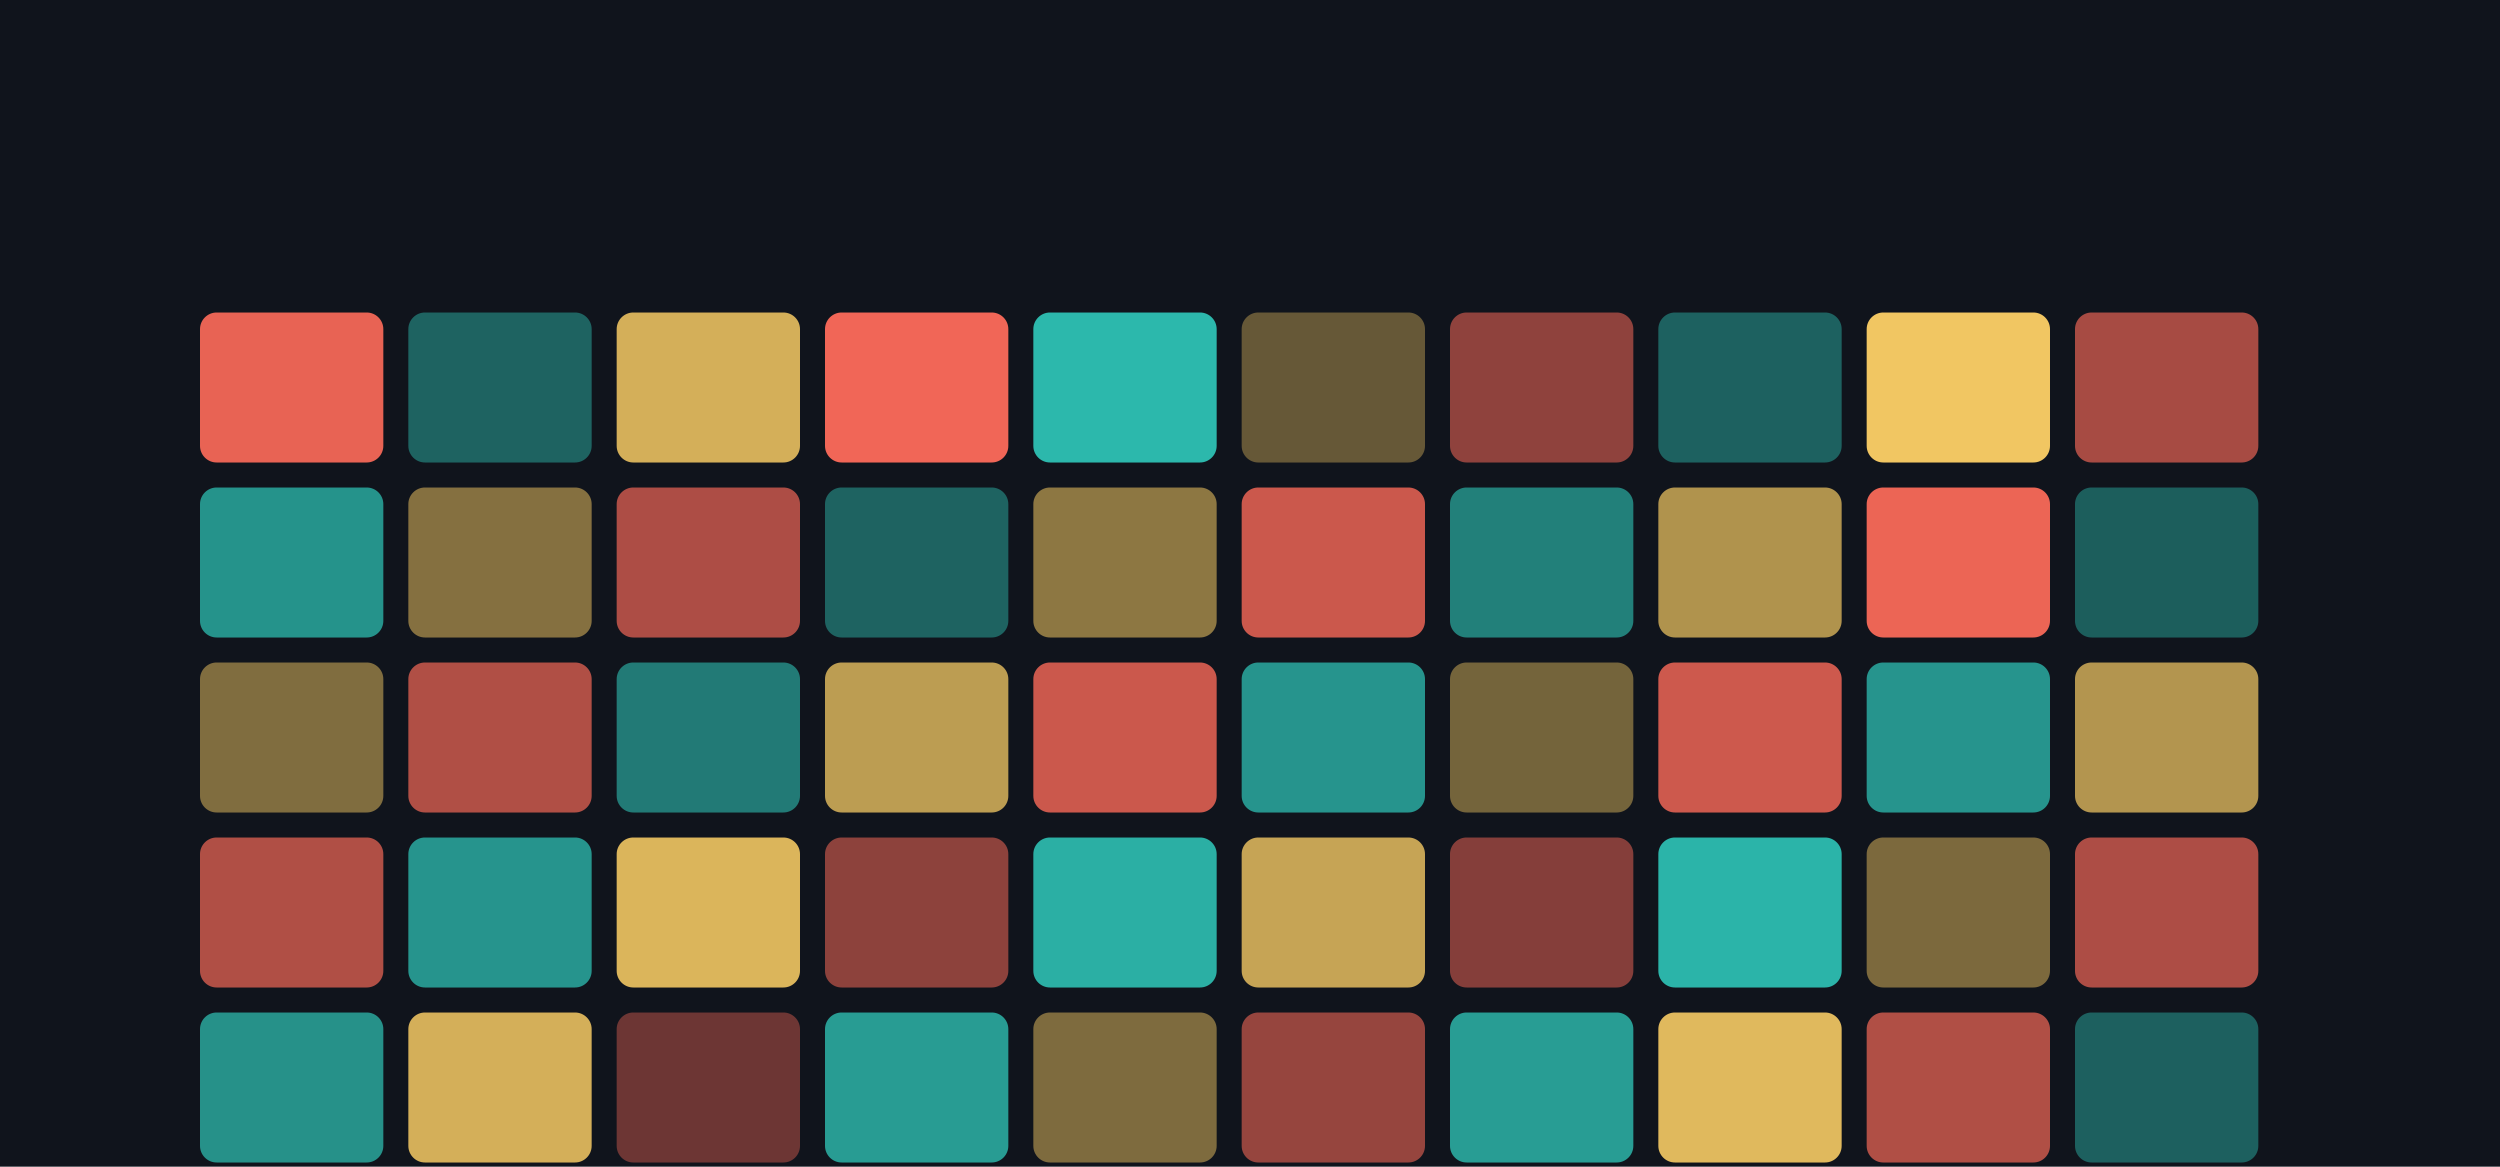
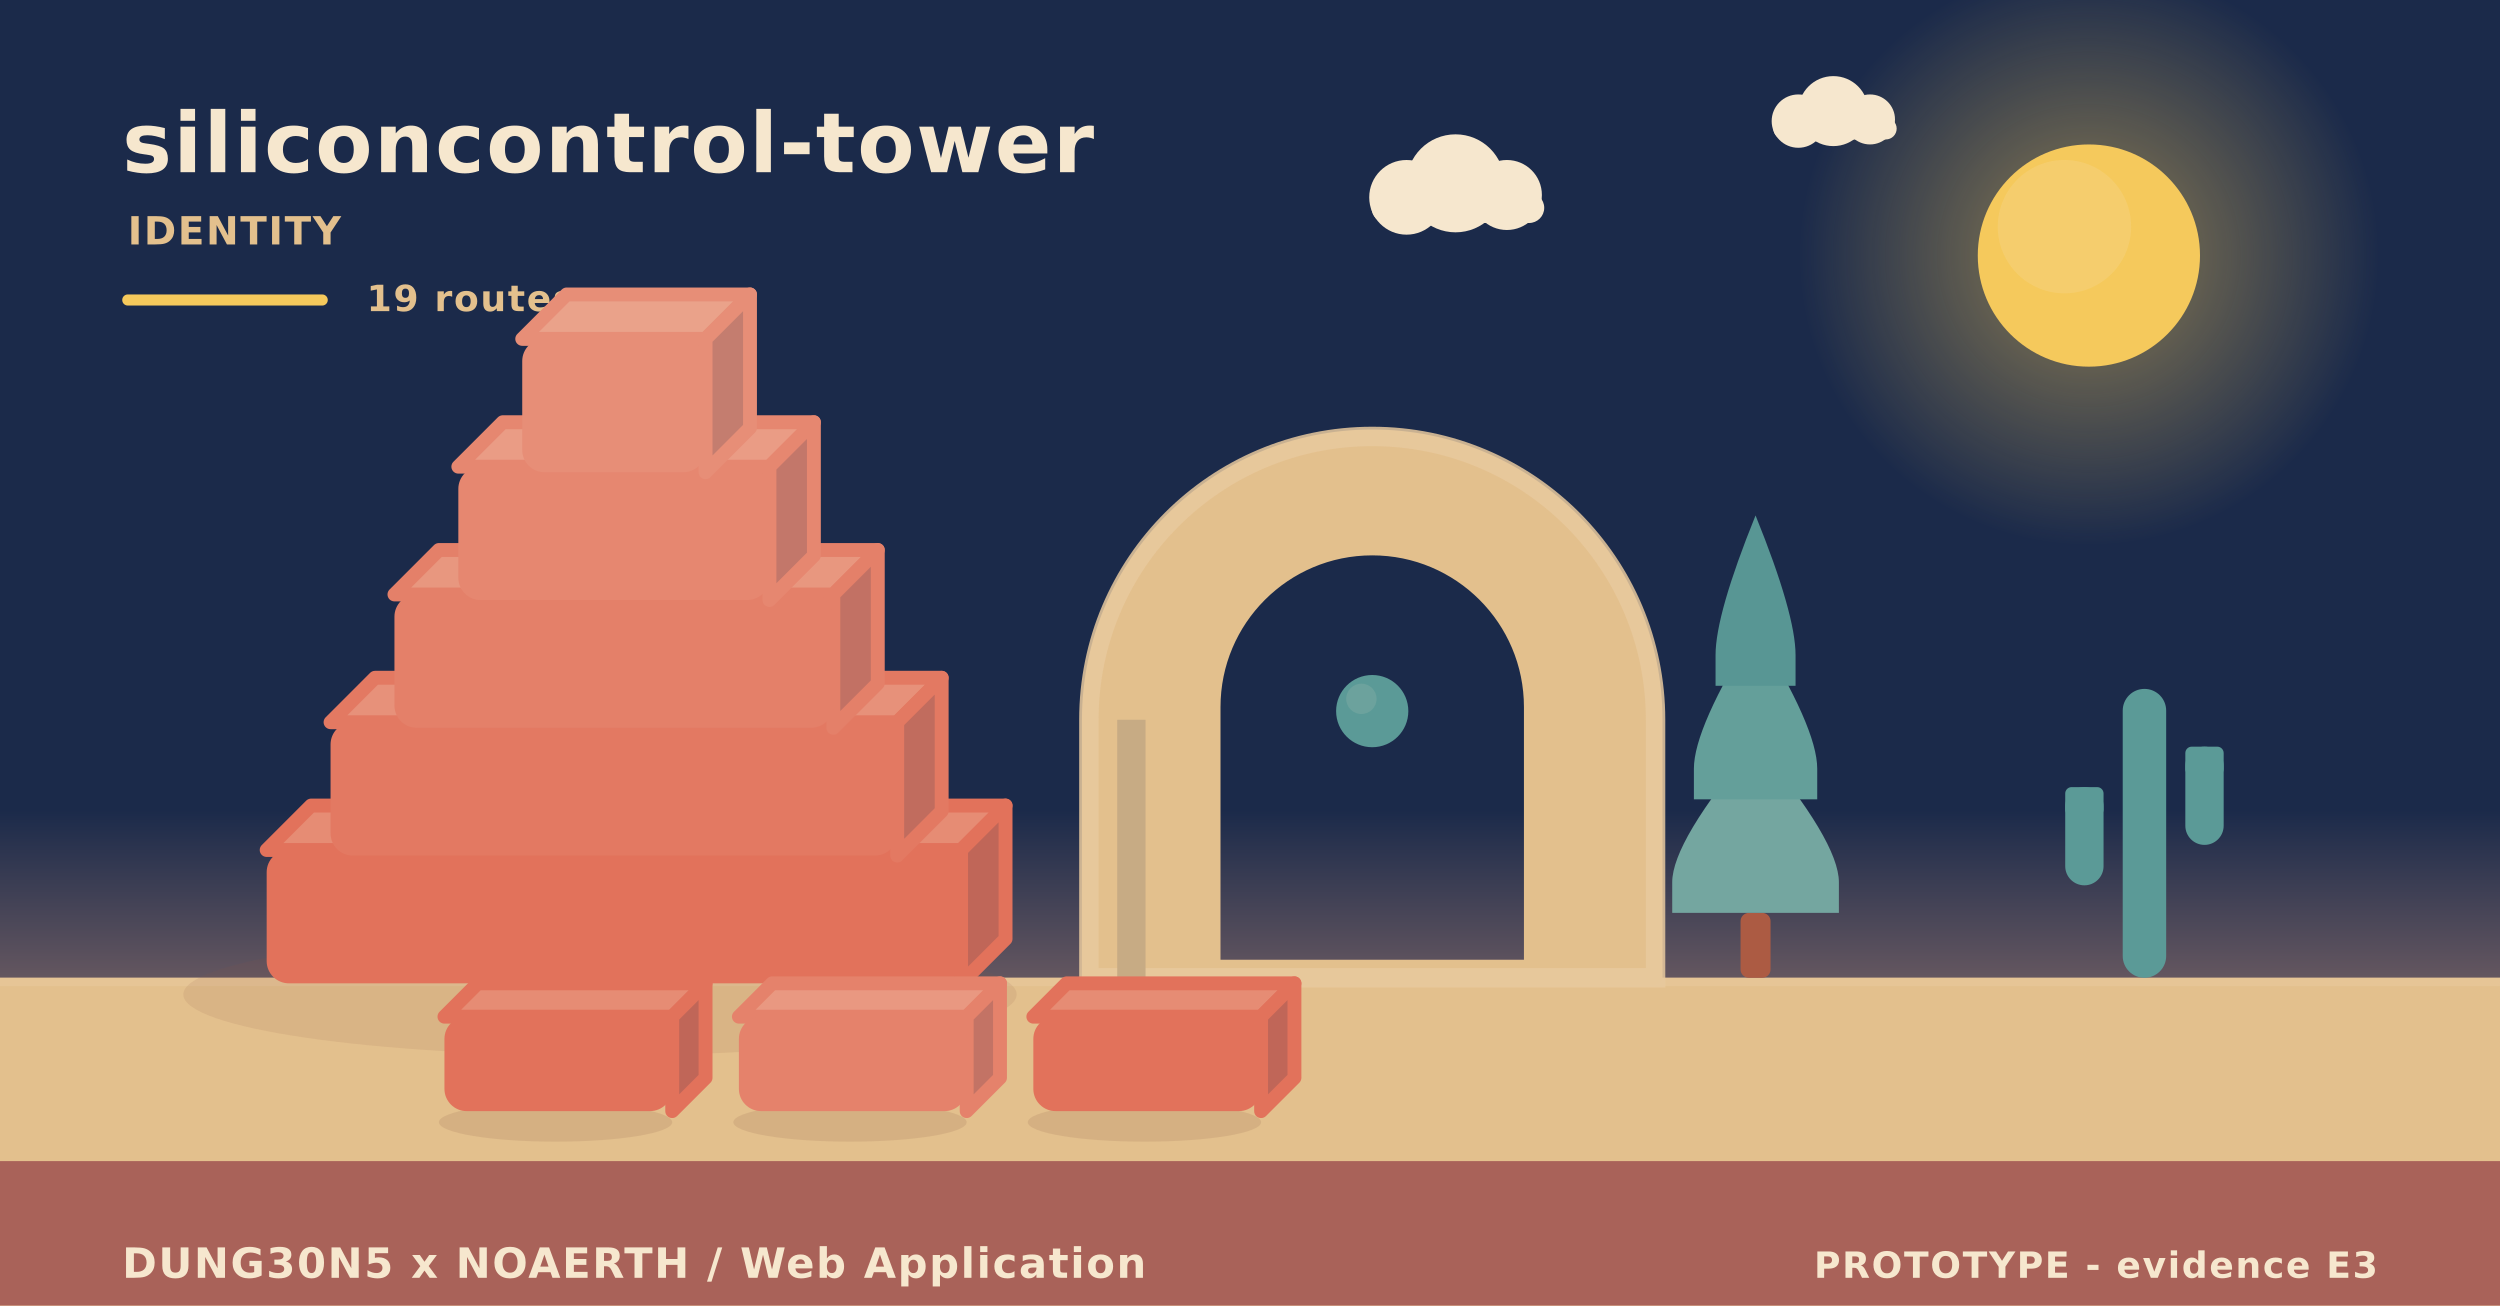
- <svg xmlns="http://www.w3.org/2000/svg" viewBox="0 0 1200 560" width="1200" height="560" role="img" aria-label="siliconcontrol-tower hero">
-   <rect width="1200" height="560" fill="#10141c" />
-   <defs>
-     <linearGradient id="gh" x1="0" y1="0" x2="1" y2="1">
-       <stop offset="0%" stop-color="#ff6b5a" />
-       <stop offset="100%" stop-color="#2ec4b6" />
-     </linearGradient>
-   </defs>
-   <rect x="96.00" y="150.00" width="88.00" height="72.00" rx="8.00" fill="#ff6b5a" opacity="0.90" />
-   <rect x="196.00" y="150.00" width="88.00" height="72.00" rx="8.00" fill="#2ec4b6" opacity="0.45" />
-   <rect x="296.00" y="150.00" width="88.00" height="72.00" rx="8.00" fill="#ffd166" opacity="0.82" />
-   <rect x="396.00" y="150.00" width="88.00" height="72.00" rx="8.00" fill="#ff6b5a" opacity="0.94" />
-   <rect x="496.00" y="150.00" width="88.00" height="72.00" rx="8.00" fill="#2ec4b6" opacity="0.93" />
-   <rect x="596.00" y="150.00" width="88.00" height="72.00" rx="8.00" fill="#ffd166" opacity="0.36" />
-   <rect x="696.00" y="150.00" width="88.00" height="72.00" rx="8.00" fill="#ff6b5a" opacity="0.53" />
-   <rect x="796.00" y="150.00" width="88.00" height="72.00" rx="8.00" fill="#2ec4b6" opacity="0.44" />
-   <rect x="896.00" y="150.00" width="88.00" height="72.00" rx="8.00" fill="#ffd166" opacity="0.94" />
-   <rect x="996.00" y="150.00" width="88.00" height="72.00" rx="8.00" fill="#ff6b5a" opacity="0.63" />
-   <rect x="96.00" y="234.00" width="88.00" height="72.00" rx="8.00" fill="#2ec4b6" opacity="0.72" />
-   <rect x="196.00" y="234.00" width="88.00" height="72.00" rx="8.00" fill="#ffd166" opacity="0.49" />
-   <rect x="296.00" y="234.00" width="88.00" height="72.00" rx="8.00" fill="#ff6b5a" opacity="0.66" />
-   <rect x="396.00" y="234.00" width="88.00" height="72.00" rx="8.00" fill="#2ec4b6" opacity="0.45" />
-   <rect x="496.00" y="234.00" width="88.00" height="72.00" rx="8.00" fill="#ffd166" opacity="0.52" />
-   <rect x="596.00" y="234.00" width="88.00" height="72.00" rx="8.00" fill="#ff6b5a" opacity="0.78" />
-   <rect x="696.00" y="234.00" width="88.00" height="72.00" rx="8.00" fill="#2ec4b6" opacity="0.61" />
-   <rect x="796.00" y="234.00" width="88.00" height="72.00" rx="8.00" fill="#ffd166" opacity="0.67" />
-   <rect x="896.00" y="234.00" width="88.00" height="72.00" rx="8.00" fill="#ff6b5a" opacity="0.92" />
-   <rect x="996.00" y="234.00" width="88.00" height="72.00" rx="8.00" fill="#2ec4b6" opacity="0.42" />
-   <rect x="96.00" y="318.00" width="88.00" height="72.00" rx="8.00" fill="#ffd166" opacity="0.47" />
-   <rect x="196.00" y="318.00" width="88.00" height="72.00" rx="8.00" fill="#ff6b5a" opacity="0.67" />
-   <rect x="296.00" y="318.00" width="88.00" height="72.00" rx="8.00" fill="#2ec4b6" opacity="0.58" />
-   <rect x="396.00" y="318.00" width="88.00" height="72.00" rx="8.00" fill="#ffd166" opacity="0.72" />
-   <rect x="496.00" y="318.00" width="88.00" height="72.00" rx="8.00" fill="#ff6b5a" opacity="0.78" />
-   <rect x="596.00" y="318.00" width="88.00" height="72.00" rx="8.00" fill="#2ec4b6" opacity="0.73" />
-   <rect x="696.00" y="318.00" width="88.00" height="72.00" rx="8.00" fill="#ffd166" opacity="0.42" />
-   <rect x="796.00" y="318.00" width="88.00" height="72.00" rx="8.00" fill="#ff6b5a" opacity="0.79" />
-   <rect x="896.00" y="318.00" width="88.00" height="72.00" rx="8.00" fill="#2ec4b6" opacity="0.73" />
-   <rect x="996.00" y="318.00" width="88.00" height="72.00" rx="8.00" fill="#ffd166" opacity="0.68" />
-   <rect x="96.00" y="402.00" width="88.00" height="72.00" rx="8.00" fill="#ff6b5a" opacity="0.67" />
-   <rect x="196.00" y="402.00" width="88.00" height="72.00" rx="8.00" fill="#2ec4b6" opacity="0.73" />
-   <rect x="296.00" y="402.00" width="88.00" height="72.00" rx="8.00" fill="#ffd166" opacity="0.85" />
-   <rect x="396.00" y="402.00" width="88.00" height="72.00" rx="8.00" fill="#ff6b5a" opacity="0.52" />
-   <rect x="496.00" y="402.00" width="88.00" height="72.00" rx="8.00" fill="#2ec4b6" opacity="0.88" />
-   <rect x="596.00" y="402.00" width="88.00" height="72.00" rx="8.00" fill="#ffd166" opacity="0.76" />
-   <rect x="696.00" y="402.00" width="88.00" height="72.00" rx="8.00" fill="#ff6b5a" opacity="0.49" />
-   <rect x="796.00" y="402.00" width="88.00" height="72.00" rx="8.00" fill="#2ec4b6" opacity="0.91" />
-   <rect x="896.00" y="402.00" width="88.00" height="72.00" rx="8.00" fill="#ffd166" opacity="0.45" />
-   <rect x="996.00" y="402.00" width="88.00" height="72.00" rx="8.00" fill="#ff6b5a" opacity="0.66" />
-   <rect x="96.00" y="486.00" width="88.00" height="72.00" rx="8.00" fill="#2ec4b6" opacity="0.71" />
-   <rect x="196.00" y="486.00" width="88.00" height="72.00" rx="8.00" fill="#ffd166" opacity="0.82" />
-   <rect x="296.00" y="486.00" width="88.00" height="72.00" rx="8.00" fill="#ff6b5a" opacity="0.39" />
-   <rect x="396.00" y="486.00" width="88.00" height="72.00" rx="8.00" fill="#2ec4b6" opacity="0.77" />
-   <rect x="496.00" y="486.00" width="88.00" height="72.00" rx="8.00" fill="#ffd166" opacity="0.46" />
-   <rect x="596.00" y="486.00" width="88.00" height="72.00" rx="8.00" fill="#ff6b5a" opacity="0.56" />
-   <rect x="696.00" y="486.00" width="88.00" height="72.00" rx="8.00" fill="#2ec4b6" opacity="0.78" />
-   <rect x="796.00" y="486.00" width="88.00" height="72.00" rx="8.00" fill="#ffd166" opacity="0.87" />
-   <rect x="896.00" y="486.00" width="88.00" height="72.00" rx="8.00" fill="#ff6b5a" opacity="0.67" />
-   <rect x="996.00" y="486.00" width="88.00" height="72.00" rx="8.00" fill="#2ec4b6" opacity="0.43" />
+ <svg xmlns="http://www.w3.org/2000/svg" width="900" height="470" viewBox="0 0 900 470" role="img" aria-label="siliconcontrol-tower - identity">
+   <linearGradient id="skyh" x1="0" y1="0" x2="0" y2="1">
+     <stop offset="0" stop-color="#1b2a4a" />
+     <stop offset="0.62" stop-color="#1b2a4a" />
+     <stop offset="1" stop-color="#f3ad8a" />
+   </linearGradient>
+   <rect width="900" height="470" fill="url(#skyh)" />
+   <radialGradient id="sunh">
+     <stop offset="0.35" stop-color="#f5c95c" stop-opacity="0.34" />
+     <stop offset="1" stop-color="#f5c95c" stop-opacity="0" />
+   </radialGradient>
+   <circle cx="752" cy="92" r="104" fill="url(#sunh)" />
+   <circle cx="752" cy="92" r="40" fill="#f5c95c" />
+   <circle cx="743.2" cy="81.6" r="24" fill="#f5d27e" opacity="0.5" />
+   <g>
+     <circle cx="524" cy="66" r="17.64" fill="#f6e7ce" />
+     <circle cx="506.36" cy="71.04" r="13.44" fill="#f6e7ce" />
+     <circle cx="542.48" cy="70.2" r="12.6" fill="#f6e7ce" />
+     <rect x="493.76" y="69.36" width="62.16" height="10.92" rx="5.46" fill="#f6e7ce" />
+   </g>
+   <g>
+     <circle cx="660" cy="40" r="12.6" fill="#f6e7ce" />
+     <circle cx="647.4" cy="43.6" r="9.6" fill="#f6e7ce" />
+     <circle cx="673.2" cy="43" r="9" fill="#f6e7ce" />
+     <rect x="638.4" y="42.4" width="44.4" height="7.8" rx="3.9" fill="#f6e7ce" />
+   </g>
+   <rect x="0" y="352" width="900" height="118" fill="#e3c08d" />
+   <rect x="0" y="352" width="900" height="3" fill="#e6c596" />
+   <text x="44" y="62" font-family="Verdana,DejaVu Sans,sans-serif" font-size="30" font-weight="700" letter-spacing="0.6" fill="#f6e7ce" text-anchor="start">siliconcontrol-tower</text>
+   <text x="46" y="88" font-family="Verdana,DejaVu Sans,sans-serif" font-size="14" font-weight="700" letter-spacing="0.6" fill="#e3c08d" text-anchor="start">IDENTITY</text>
+   <rect x="44" y="106" width="74" height="4" rx="2" fill="#f5c95c" />
+   <text x="132" y="112" font-family="Verdana,DejaVu Sans,sans-serif" font-size="13" font-weight="700" letter-spacing="0.6" fill="#e3c08d" text-anchor="start">19 routes</text>
+   <ellipse cx="216" cy="358" rx="150" ry="22" fill="rgba(138,90,68,0.11)" />
+   <path d="M96,306 L346,306 L362,290 L112,290 Z" fill="#e68c74" stroke="#e2725b" stroke-width="5" stroke-linejoin="round" />
+   <path d="M346,306 L362,290 L362,338 L346,354 Z" fill="#c06658" stroke="#e2725b" stroke-width="5" stroke-linejoin="round" />
+   <rect x="96" y="306" width="250" height="48" rx="8" fill="#e2725b" />
+   <path d="M119,260 L323,260 L339,244 L135,244 Z" fill="#e7917a" stroke="#e37962" stroke-width="5" stroke-linejoin="round" />
+   <path d="M323,260 L339,244 L339,292 L323,308 Z" fill="#c16c5e" stroke="#e37962" stroke-width="5" stroke-linejoin="round" />
+   <rect x="119" y="260" width="204" height="48" rx="8" fill="#e37962" />
+   <path d="M142,214 L300,214 L316,198 L158,198 Z" fill="#e8977f" stroke="#e48069" stroke-width="5" stroke-linejoin="round" />
+   <path d="M300,214 L316,198 L316,246 L300,262 Z" fill="#c27164" stroke="#e48069" stroke-width="5" stroke-linejoin="round" />
+   <rect x="142" y="214" width="158" height="48" rx="8" fill="#e48069" />
+   <path d="M165,168 L277,168 L293,152 L181,152 Z" fill="#ea9c85" stroke="#e68770" stroke-width="5" stroke-linejoin="round" />
+   <path d="M277,168 L293,152 L293,200 L277,216 Z" fill="#c3776a" stroke="#e68770" stroke-width="5" stroke-linejoin="round" />
+   <rect x="165" y="168" width="112" height="48" rx="8" fill="#e68770" />
+   <path d="M188,122 L254,122 L270,106 L204,106 Z" fill="#eaa28a" stroke="#e78e77" stroke-width="5" stroke-linejoin="round" />
+   <path d="M254,122 L270,106 L270,154 L254,170 Z" fill="#c47d6f" stroke="#e78e77" stroke-width="5" stroke-linejoin="round" />
+   <rect x="188" y="122" width="66" height="48" rx="8" fill="#e78e77" />
+   <path d="M392,352 L392,259.12 A102,102 0 0 1 596,259.12 L596,352 Z M436.88,348 L436.88,254.55 A57.12,57.12 0 0 1 551.12,254.55 L551.12,348 Z" fill="#e3c08d" fill-rule="evenodd" stroke="#e3c08d" stroke-width="5" stroke-linejoin="round" />
+   <path d="M392,352 L392,259.12 A102,102 0 0 1 596,259.12 L596,352 Z" fill="none" stroke="#e8c99d" stroke-width="7" stroke-linecap="round" opacity="0.85" />
+   <rect x="402.2" y="259.12" width="10.2" height="92.88" fill="#c7ab84" />
+   <circle cx="494" cy="256" r="13" fill="#5b9a97" />
+   <circle cx="490.1" cy="251.58" r="5.46" fill="#7aa9a2" opacity="0.55" />
+   <rect x="626.6" y="328.64" width="10.8" height="23.36" rx="3" fill="#ac5b43" />
+   <path d="M632,267.32 Q602,302.89 602,317.6 Q602,328.64 602,328.64 L662,328.64 Q662,328.64 662,317.6 Q662,302.89 632,267.32 Z" fill="#74a6a0" />
+   <path d="M632,226.44 Q609.8,262.01 609.8,276.72 Q609.8,287.76 609.8,287.76 L654.2,287.76 Q654.2,287.76 654.2,276.72 Q654.2,262.01 632,226.44 Z" fill="#649f9a" />
+   <path d="M632,185.56 Q617.6,221.13 617.6,235.84 Q617.6,246.88 617.6,246.88 L646.4,246.88 Q646.4,246.88 646.4,235.84 Q646.4,221.13 632,185.56 Z" fill="#589694" />
+   <rect x="764.18" y="248" width="15.64" height="104" rx="7.82" fill="#5b9a97" />
+   <rect x="743.48" y="283.36" width="13.8" height="35.36" rx="6.9" fill="#5b9a97" />
+   <rect x="743.48" y="283.36" width="13.8" height="10.4" rx="2.3" fill="#5b9a97" />
+   <rect x="786.72" y="268.8" width="13.8" height="35.36" rx="6.9" fill="#5b9a97" />
+   <rect x="786.72" y="268.8" width="13.8" height="10.4" rx="2.3" fill="#5b9a97" />
+   <ellipse cx="200" cy="404" rx="42" ry="7" fill="rgba(138,90,68,0.15)" />
+   <path d="M160,366 L242,366 L254,354 L172,354 Z" fill="#e68c74" stroke="#e2725b" stroke-width="5" stroke-linejoin="round" />
+   <path d="M242,366 L254,354 L254,388 L242,400 Z" fill="#c06658" stroke="#e2725b" stroke-width="5" stroke-linejoin="round" />
+   <rect x="160" y="366" width="82" height="34" rx="8" fill="#e2725b" />
+   <ellipse cx="306" cy="404" rx="42" ry="7" fill="rgba(138,90,68,0.15)" />
+   <path d="M266,366 L348,366 L360,354 L278,354 Z" fill="#e99881" stroke="#e5826b" stroke-width="5" stroke-linejoin="round" />
+   <path d="M348,366 L360,354 L360,388 L348,400 Z" fill="#c37365" stroke="#e5826b" stroke-width="5" stroke-linejoin="round" />
+   <rect x="266" y="366" width="82" height="34" rx="8" fill="#e5826b" />
+   <ellipse cx="412" cy="404" rx="42" ry="7" fill="rgba(138,90,68,0.15)" />
+   <path d="M372,366 L454,366 L466,354 L384,354 Z" fill="#e68c74" stroke="#e2725b" stroke-width="5" stroke-linejoin="round" />
+   <path d="M454,366 L466,354 L466,388 L454,400 Z" fill="#c06658" stroke="#e2725b" stroke-width="5" stroke-linejoin="round" />
+   <rect x="372" y="366" width="82" height="34" rx="8" fill="#e2725b" />
+   <rect x="0" y="418" width="900" height="52" rx="0" fill="#a65c56" opacity="0.94" />
+   <text x="44" y="460" font-family="Verdana,DejaVu Sans,sans-serif" font-size="15" font-weight="700" letter-spacing="0.6" fill="#f6e7ce" text-anchor="start">DUNG30N5 x NOAERTH  /  Web Application</text>
+   <text x="856" y="460" font-family="Verdana,DejaVu Sans,sans-serif" font-size="13" font-weight="700" letter-spacing="0.6" fill="#f6e7ce" text-anchor="end">PROTOTYPE  -  evidence E3</text>
</svg>
